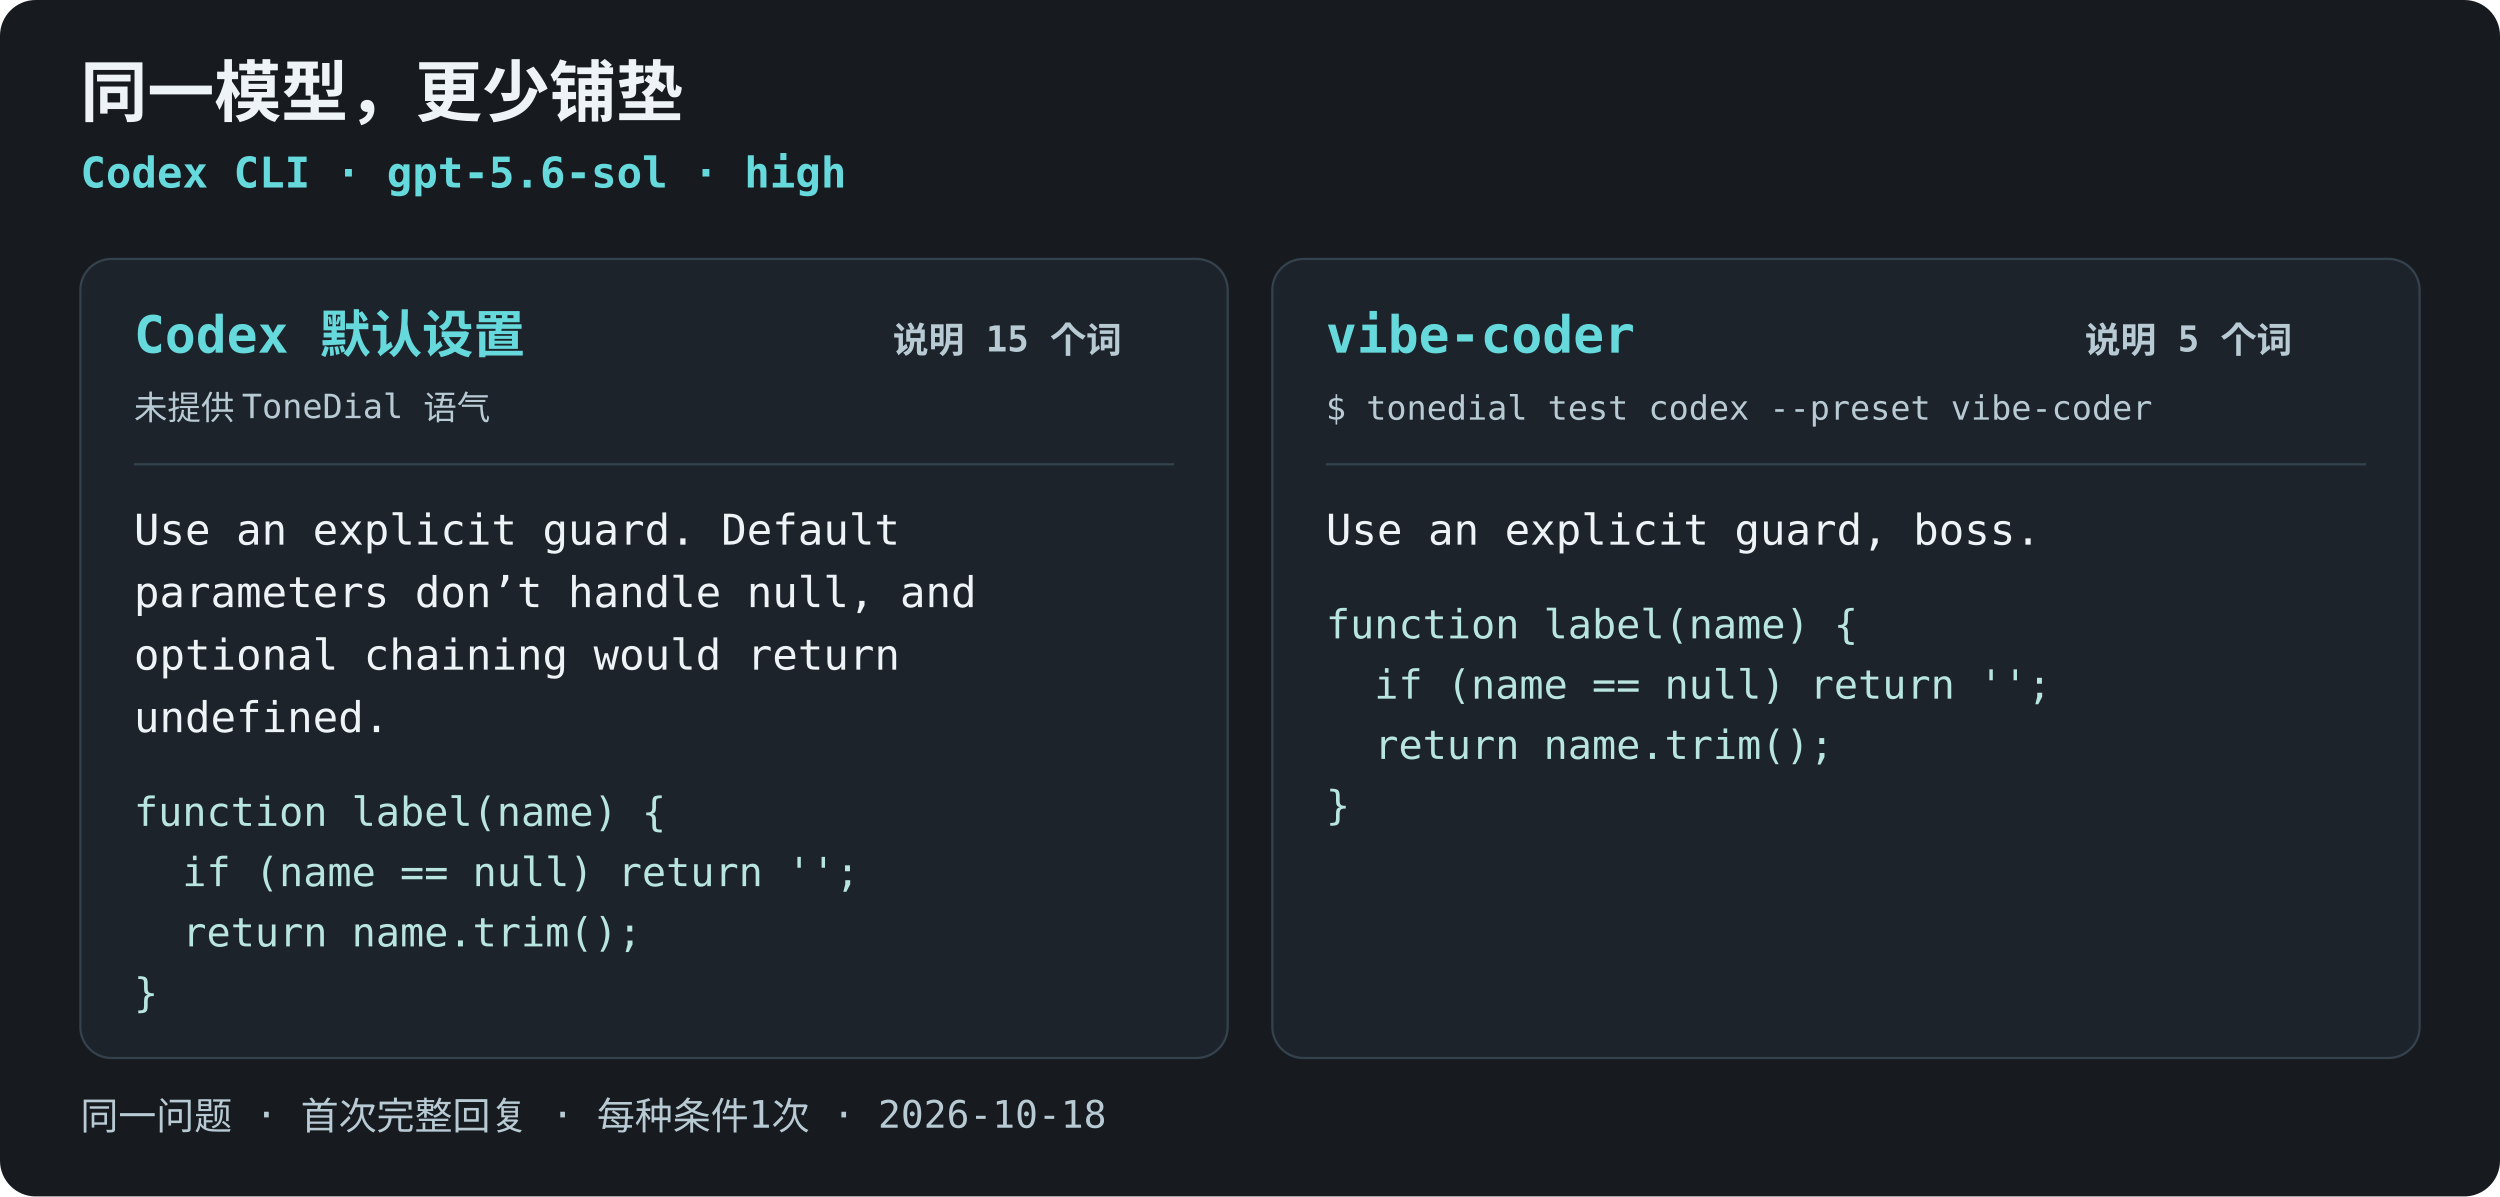
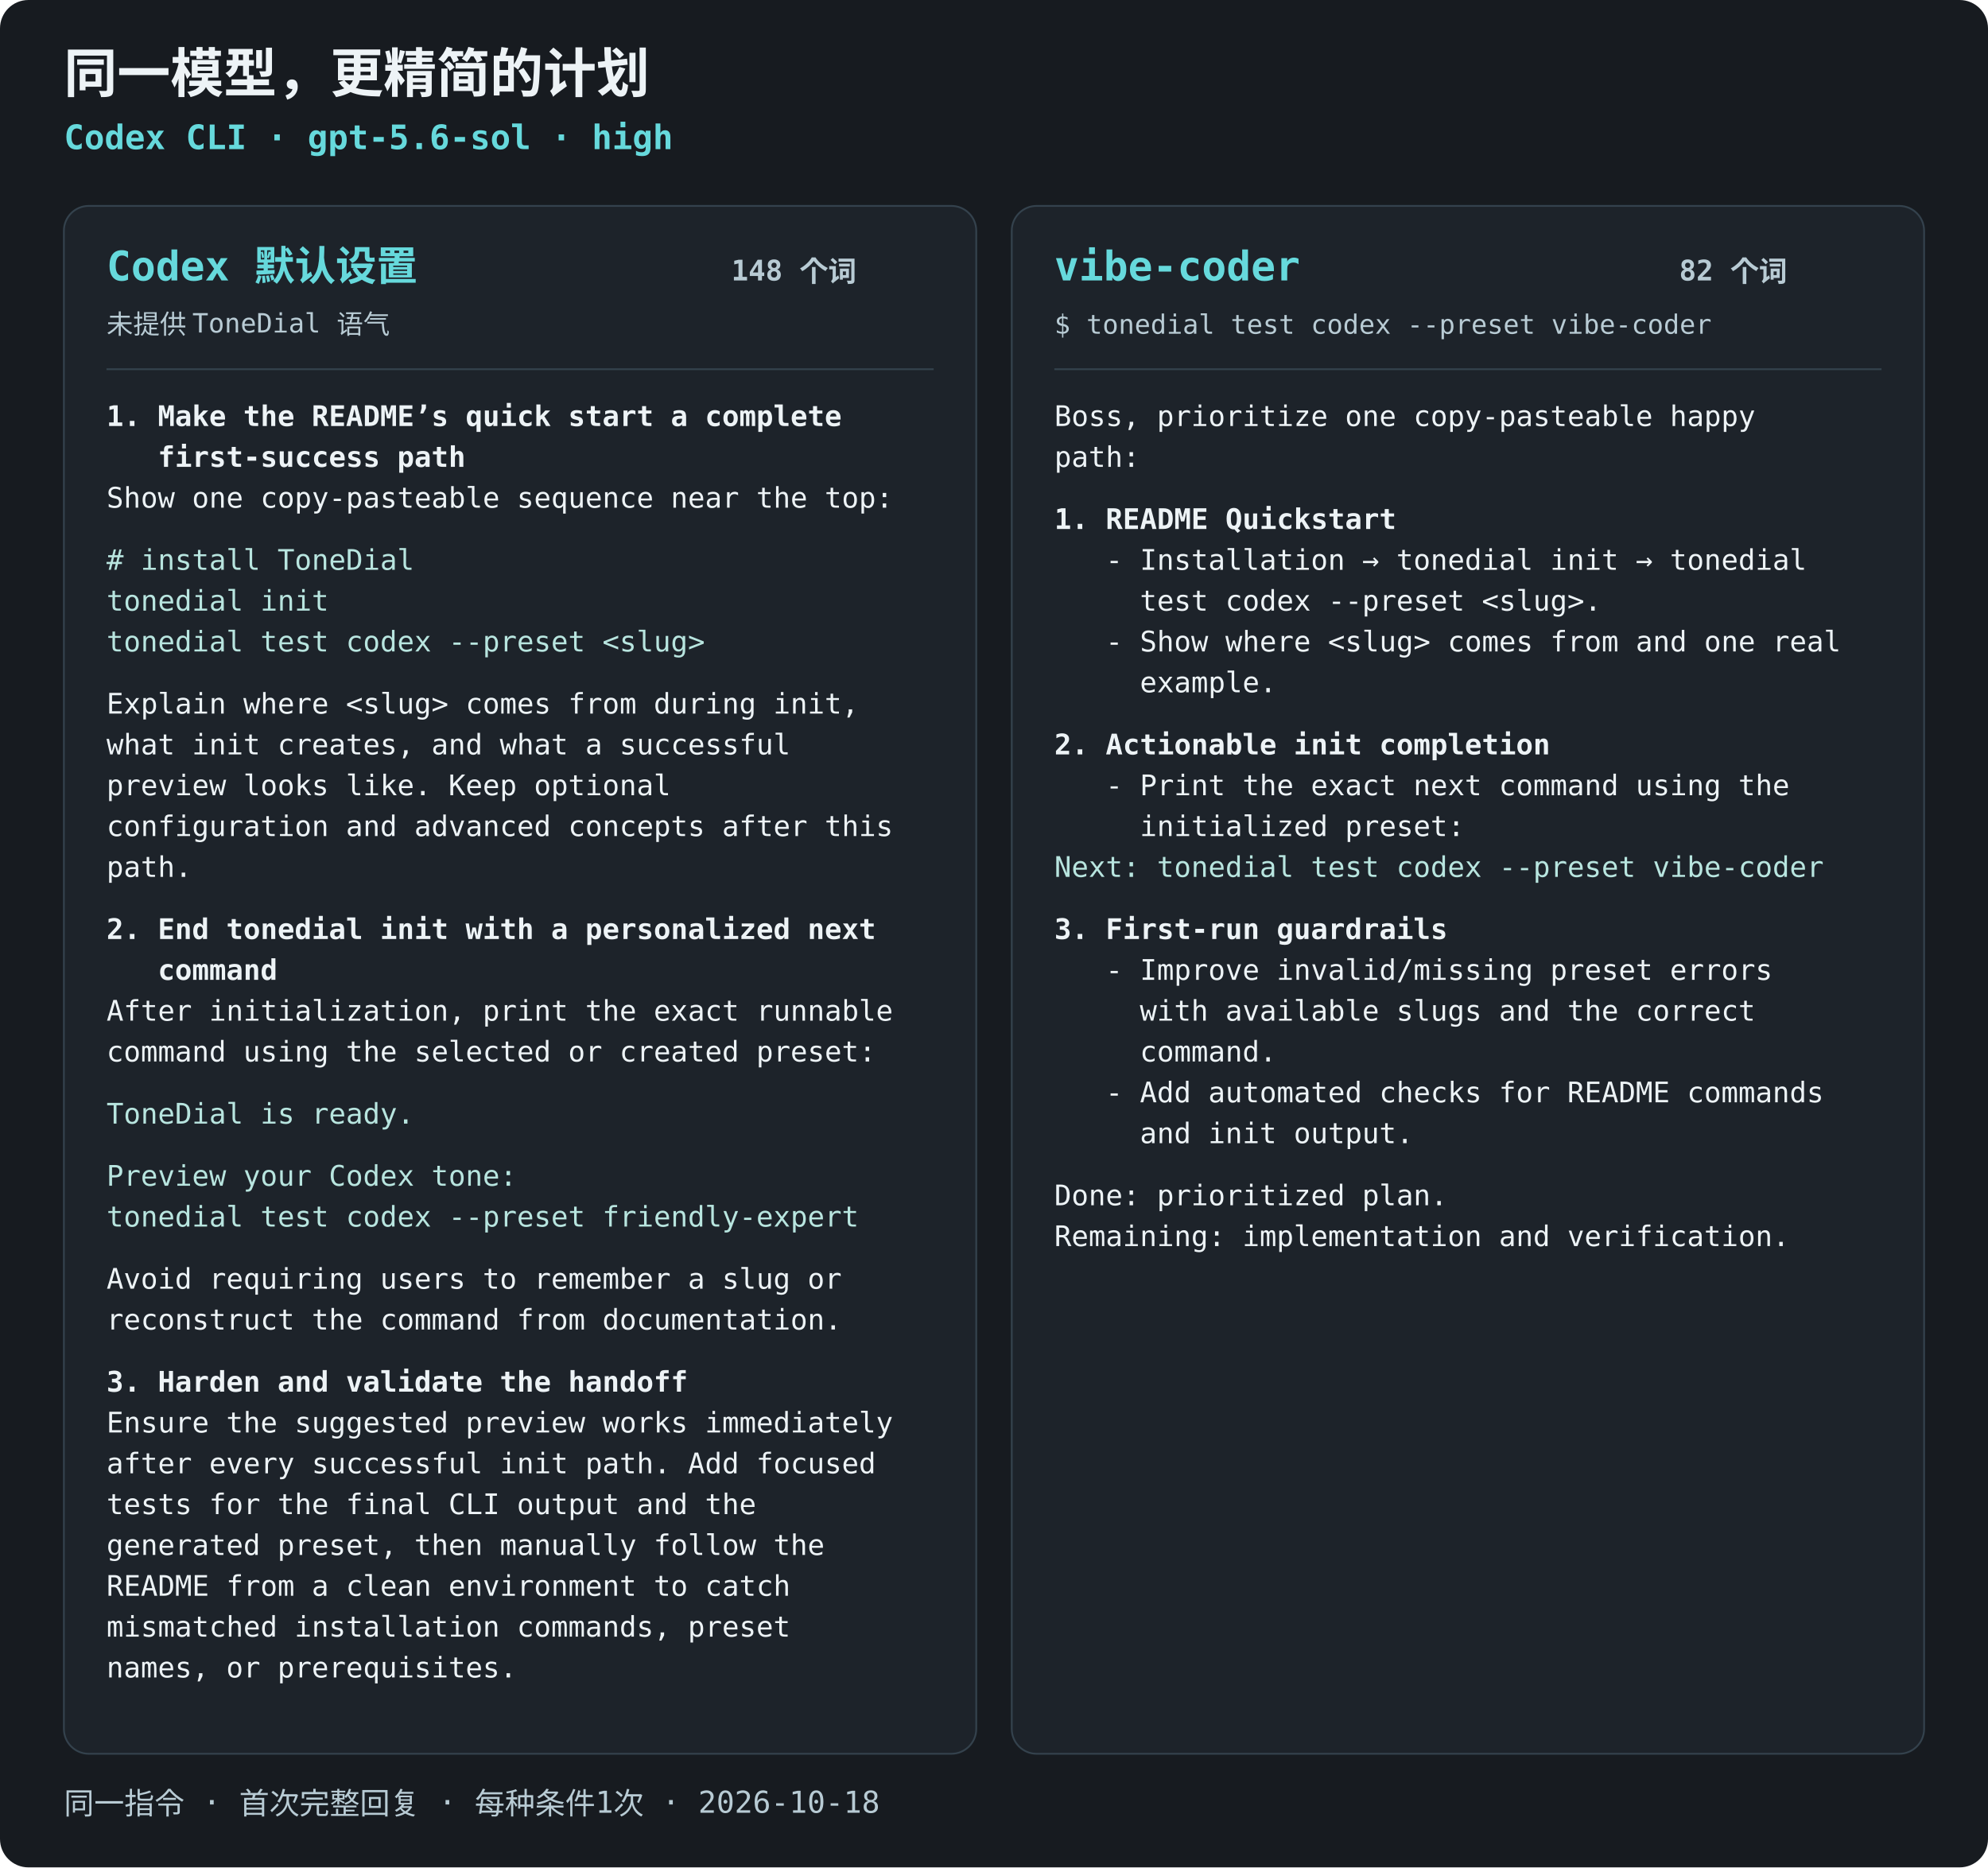
- <svg xmlns="http://www.w3.org/2000/svg" width="1120" height="536" viewBox="0 0 1120 536" role="img" aria-labelledby="title description">
-   <rect width="1120" height="536" rx="16" fill="#171b20" />
+ <svg xmlns="http://www.w3.org/2000/svg" width="1120" height="1052" viewBox="0 0 1120 1052" role="img" aria-labelledby="title description">
+   <rect width="1120" height="1052" rx="16" fill="#171b20" />
  <g font-family="ui-monospace, SFMono-Regular, Menlo, Consolas, monospace, system-ui">
-     <text x="36" y="52" fill="#edf3f6" font-size="30" font-weight="700" xml:space="preserve">同一模型，更少铺垫</text>
+     <text x="36" y="52" fill="#edf3f6" font-size="30" font-weight="700" xml:space="preserve">同一模型，更精简的计划</text>
    <text x="36" y="84" fill="#66d9dc" font-size="19" font-weight="700" xml:space="preserve">Codex CLI · gpt-5.6-sol · high</text>
-     <rect x="36" y="116" width="514" height="358" rx="14" fill="#1d232a" stroke="#34424d" />
+     <rect x="36" y="116" width="514" height="872" rx="14" fill="#1d232a" stroke="#34424d" />
    <text x="60" y="158" fill="#66d9dc" font-size="23" font-weight="700" xml:space="preserve">Codex 默认设置</text>
-     <text x="400" y="158" fill="#b8cbd4" font-size="16" font-weight="700" xml:space="preserve">说明 15 个词</text>
+     <text x="412" y="158" fill="#b8cbd4" font-size="16" font-weight="700" xml:space="preserve">148 个词</text>
    <text x="60" y="188" fill="#b8cbd4" font-size="15" font-weight="400" xml:space="preserve">未提供 ToneDial 语气</text>
    <path d="M60 208H526" stroke="#34424d" />
-     <text x="60" y="244" fill="#edf3f6" font-size="19" font-weight="400" xml:space="preserve">Use an explicit guard. Default</text>
-     <text x="60" y="272" fill="#edf3f6" font-size="19" font-weight="400" xml:space="preserve">parameters don’t handle null, and</text>
-     <text x="60" y="300" fill="#edf3f6" font-size="19" font-weight="400" xml:space="preserve">optional chaining would return</text>
-     <text x="60" y="328" fill="#edf3f6" font-size="19" font-weight="400" xml:space="preserve">undefined.</text>
-     <text x="60" y="370" fill="#b8e5df" font-size="18" font-weight="400" xml:space="preserve">function label(name) {</text>
-     <text x="60" y="397" fill="#b8e5df" font-size="18" font-weight="400" xml:space="preserve">  if (name == null) return '';</text>
-     <text x="60" y="424" fill="#b8e5df" font-size="18" font-weight="400" xml:space="preserve">  return name.trim();</text>
-     <text x="60" y="451" fill="#b8e5df" font-size="18" font-weight="400" xml:space="preserve">}</text>
-     <rect x="570" y="116" width="514" height="358" rx="14" fill="#1d232a" stroke="#34424d" />
+     <text x="60" y="240" fill="#edf3f6" font-size="16" font-weight="700" xml:space="preserve">1. Make the README’s quick start a complete</text>
+     <text x="60" y="263" fill="#edf3f6" font-size="16" font-weight="700" xml:space="preserve">   first-success path</text>
+     <text x="60" y="286" fill="#edf3f6" font-size="16" font-weight="400" xml:space="preserve">Show one copy-pasteable sequence near the top:</text>
+     <text x="60" y="321" fill="#b8e5df" font-size="16" font-weight="400" xml:space="preserve"># install ToneDial</text>
+     <text x="60" y="344" fill="#b8e5df" font-size="16" font-weight="400" xml:space="preserve">tonedial init</text>
+     <text x="60" y="367" fill="#b8e5df" font-size="16" font-weight="400" xml:space="preserve">tonedial test codex --preset &lt;slug&gt;</text>
+     <text x="60" y="402" fill="#edf3f6" font-size="16" font-weight="400" xml:space="preserve">Explain where &lt;slug&gt; comes from during init,</text>
+     <text x="60" y="425" fill="#edf3f6" font-size="16" font-weight="400" xml:space="preserve">what init creates, and what a successful</text>
+     <text x="60" y="448" fill="#edf3f6" font-size="16" font-weight="400" xml:space="preserve">preview looks like. Keep optional</text>
+     <text x="60" y="471" fill="#edf3f6" font-size="16" font-weight="400" xml:space="preserve">configuration and advanced concepts after this</text>
+     <text x="60" y="494" fill="#edf3f6" font-size="16" font-weight="400" xml:space="preserve">path.</text>
+     <text x="60" y="529" fill="#edf3f6" font-size="16" font-weight="700" xml:space="preserve">2. End tonedial init with a personalized next</text>
+     <text x="60" y="552" fill="#edf3f6" font-size="16" font-weight="700" xml:space="preserve">   command</text>
+     <text x="60" y="575" fill="#edf3f6" font-size="16" font-weight="400" xml:space="preserve">After initialization, print the exact runnable</text>
+     <text x="60" y="598" fill="#edf3f6" font-size="16" font-weight="400" xml:space="preserve">command using the selected or created preset:</text>
+     <text x="60" y="633" fill="#b8e5df" font-size="16" font-weight="400" xml:space="preserve">ToneDial is ready.</text>
+     <text x="60" y="668" fill="#b8e5df" font-size="16" font-weight="400" xml:space="preserve">Preview your Codex tone:</text>
+     <text x="60" y="691" fill="#b8e5df" font-size="16" font-weight="400" xml:space="preserve">tonedial test codex --preset friendly-expert</text>
+     <text x="60" y="726" fill="#edf3f6" font-size="16" font-weight="400" xml:space="preserve">Avoid requiring users to remember a slug or</text>
+     <text x="60" y="749" fill="#edf3f6" font-size="16" font-weight="400" xml:space="preserve">reconstruct the command from documentation.</text>
+     <text x="60" y="784" fill="#edf3f6" font-size="16" font-weight="700" xml:space="preserve">3. Harden and validate the handoff</text>
+     <text x="60" y="807" fill="#edf3f6" font-size="16" font-weight="400" xml:space="preserve">Ensure the suggested preview works immediately</text>
+     <text x="60" y="830" fill="#edf3f6" font-size="16" font-weight="400" xml:space="preserve">after every successful init path. Add focused</text>
+     <text x="60" y="853" fill="#edf3f6" font-size="16" font-weight="400" xml:space="preserve">tests for the final CLI output and the</text>
+     <text x="60" y="876" fill="#edf3f6" font-size="16" font-weight="400" xml:space="preserve">generated preset, then manually follow the</text>
+     <text x="60" y="899" fill="#edf3f6" font-size="16" font-weight="400" xml:space="preserve">README from a clean environment to catch</text>
+     <text x="60" y="922" fill="#edf3f6" font-size="16" font-weight="400" xml:space="preserve">mismatched installation commands, preset</text>
+     <text x="60" y="945" fill="#edf3f6" font-size="16" font-weight="400" xml:space="preserve">names, or prerequisites.</text>
+     <rect x="570" y="116" width="514" height="872" rx="14" fill="#1d232a" stroke="#34424d" />
    <text x="594" y="158" fill="#66d9dc" font-size="23" font-weight="700" xml:space="preserve">vibe-coder</text>
-     <text x="934" y="158" fill="#b8cbd4" font-size="16" font-weight="700" xml:space="preserve">说明 5 个词</text>
+     <text x="946" y="158" fill="#b8cbd4" font-size="16" font-weight="700" xml:space="preserve">82 个词</text>
    <text x="594" y="188" fill="#b8cbd4" font-size="15" font-weight="400" xml:space="preserve">$ tonedial test codex --preset vibe-coder</text>
    <path d="M594 208H1060" stroke="#34424d" />
-     <text x="594" y="244" fill="#edf3f6" font-size="19" font-weight="400" xml:space="preserve">Use an explicit guard, boss.</text>
-     <text x="594" y="286" fill="#b8e5df" font-size="18" font-weight="400" xml:space="preserve">function label(name) {</text>
-     <text x="594" y="313" fill="#b8e5df" font-size="18" font-weight="400" xml:space="preserve">  if (name == null) return '';</text>
-     <text x="594" y="340" fill="#b8e5df" font-size="18" font-weight="400" xml:space="preserve">  return name.trim();</text>
-     <text x="594" y="367" fill="#b8e5df" font-size="18" font-weight="400" xml:space="preserve">}</text>
-     <text x="36" y="506" fill="#b8cbd4" font-size="17" font-weight="400" xml:space="preserve">同一问题 · 首次完整回复 · 每种条件1次 · 2026-10-18</text>
+     <text x="594" y="240" fill="#edf3f6" font-size="16" font-weight="400" xml:space="preserve">Boss, prioritize one copy-pasteable happy</text>
+     <text x="594" y="263" fill="#edf3f6" font-size="16" font-weight="400" xml:space="preserve">path:</text>
+     <text x="594" y="298" fill="#edf3f6" font-size="16" font-weight="700" xml:space="preserve">1. README Quickstart</text>
+     <text x="594" y="321" fill="#edf3f6" font-size="16" font-weight="400" xml:space="preserve">   - Installation → tonedial init → tonedial</text>
+     <text x="594" y="344" fill="#edf3f6" font-size="16" font-weight="400" xml:space="preserve">     test codex --preset &lt;slug&gt;.</text>
+     <text x="594" y="367" fill="#edf3f6" font-size="16" font-weight="400" xml:space="preserve">   - Show where &lt;slug&gt; comes from and one real</text>
+     <text x="594" y="390" fill="#edf3f6" font-size="16" font-weight="400" xml:space="preserve">     example.</text>
+     <text x="594" y="425" fill="#edf3f6" font-size="16" font-weight="700" xml:space="preserve">2. Actionable init completion</text>
+     <text x="594" y="448" fill="#edf3f6" font-size="16" font-weight="400" xml:space="preserve">   - Print the exact next command using the</text>
+     <text x="594" y="471" fill="#edf3f6" font-size="16" font-weight="400" xml:space="preserve">     initialized preset:</text>
+     <text x="594" y="494" fill="#b8e5df" font-size="16" font-weight="400" xml:space="preserve">Next: tonedial test codex --preset vibe-coder</text>
+     <text x="594" y="529" fill="#edf3f6" font-size="16" font-weight="700" xml:space="preserve">3. First-run guardrails</text>
+     <text x="594" y="552" fill="#edf3f6" font-size="16" font-weight="400" xml:space="preserve">   - Improve invalid/missing preset errors</text>
+     <text x="594" y="575" fill="#edf3f6" font-size="16" font-weight="400" xml:space="preserve">     with available slugs and the correct</text>
+     <text x="594" y="598" fill="#edf3f6" font-size="16" font-weight="400" xml:space="preserve">     command.</text>
+     <text x="594" y="621" fill="#edf3f6" font-size="16" font-weight="400" xml:space="preserve">   - Add automated checks for README commands</text>
+     <text x="594" y="644" fill="#edf3f6" font-size="16" font-weight="400" xml:space="preserve">     and init output.</text>
+     <text x="594" y="679" fill="#edf3f6" font-size="16" font-weight="400" xml:space="preserve">Done: prioritized plan.</text>
+     <text x="594" y="702" fill="#edf3f6" font-size="16" font-weight="400" xml:space="preserve">Remaining: implementation and verification.</text>
+     <text x="36" y="1022" fill="#b8cbd4" font-size="17" font-weight="400" xml:space="preserve">同一指令 · 首次完整回复 · 每种条件1次 · 2026-10-18</text>
  </g>
</svg>
